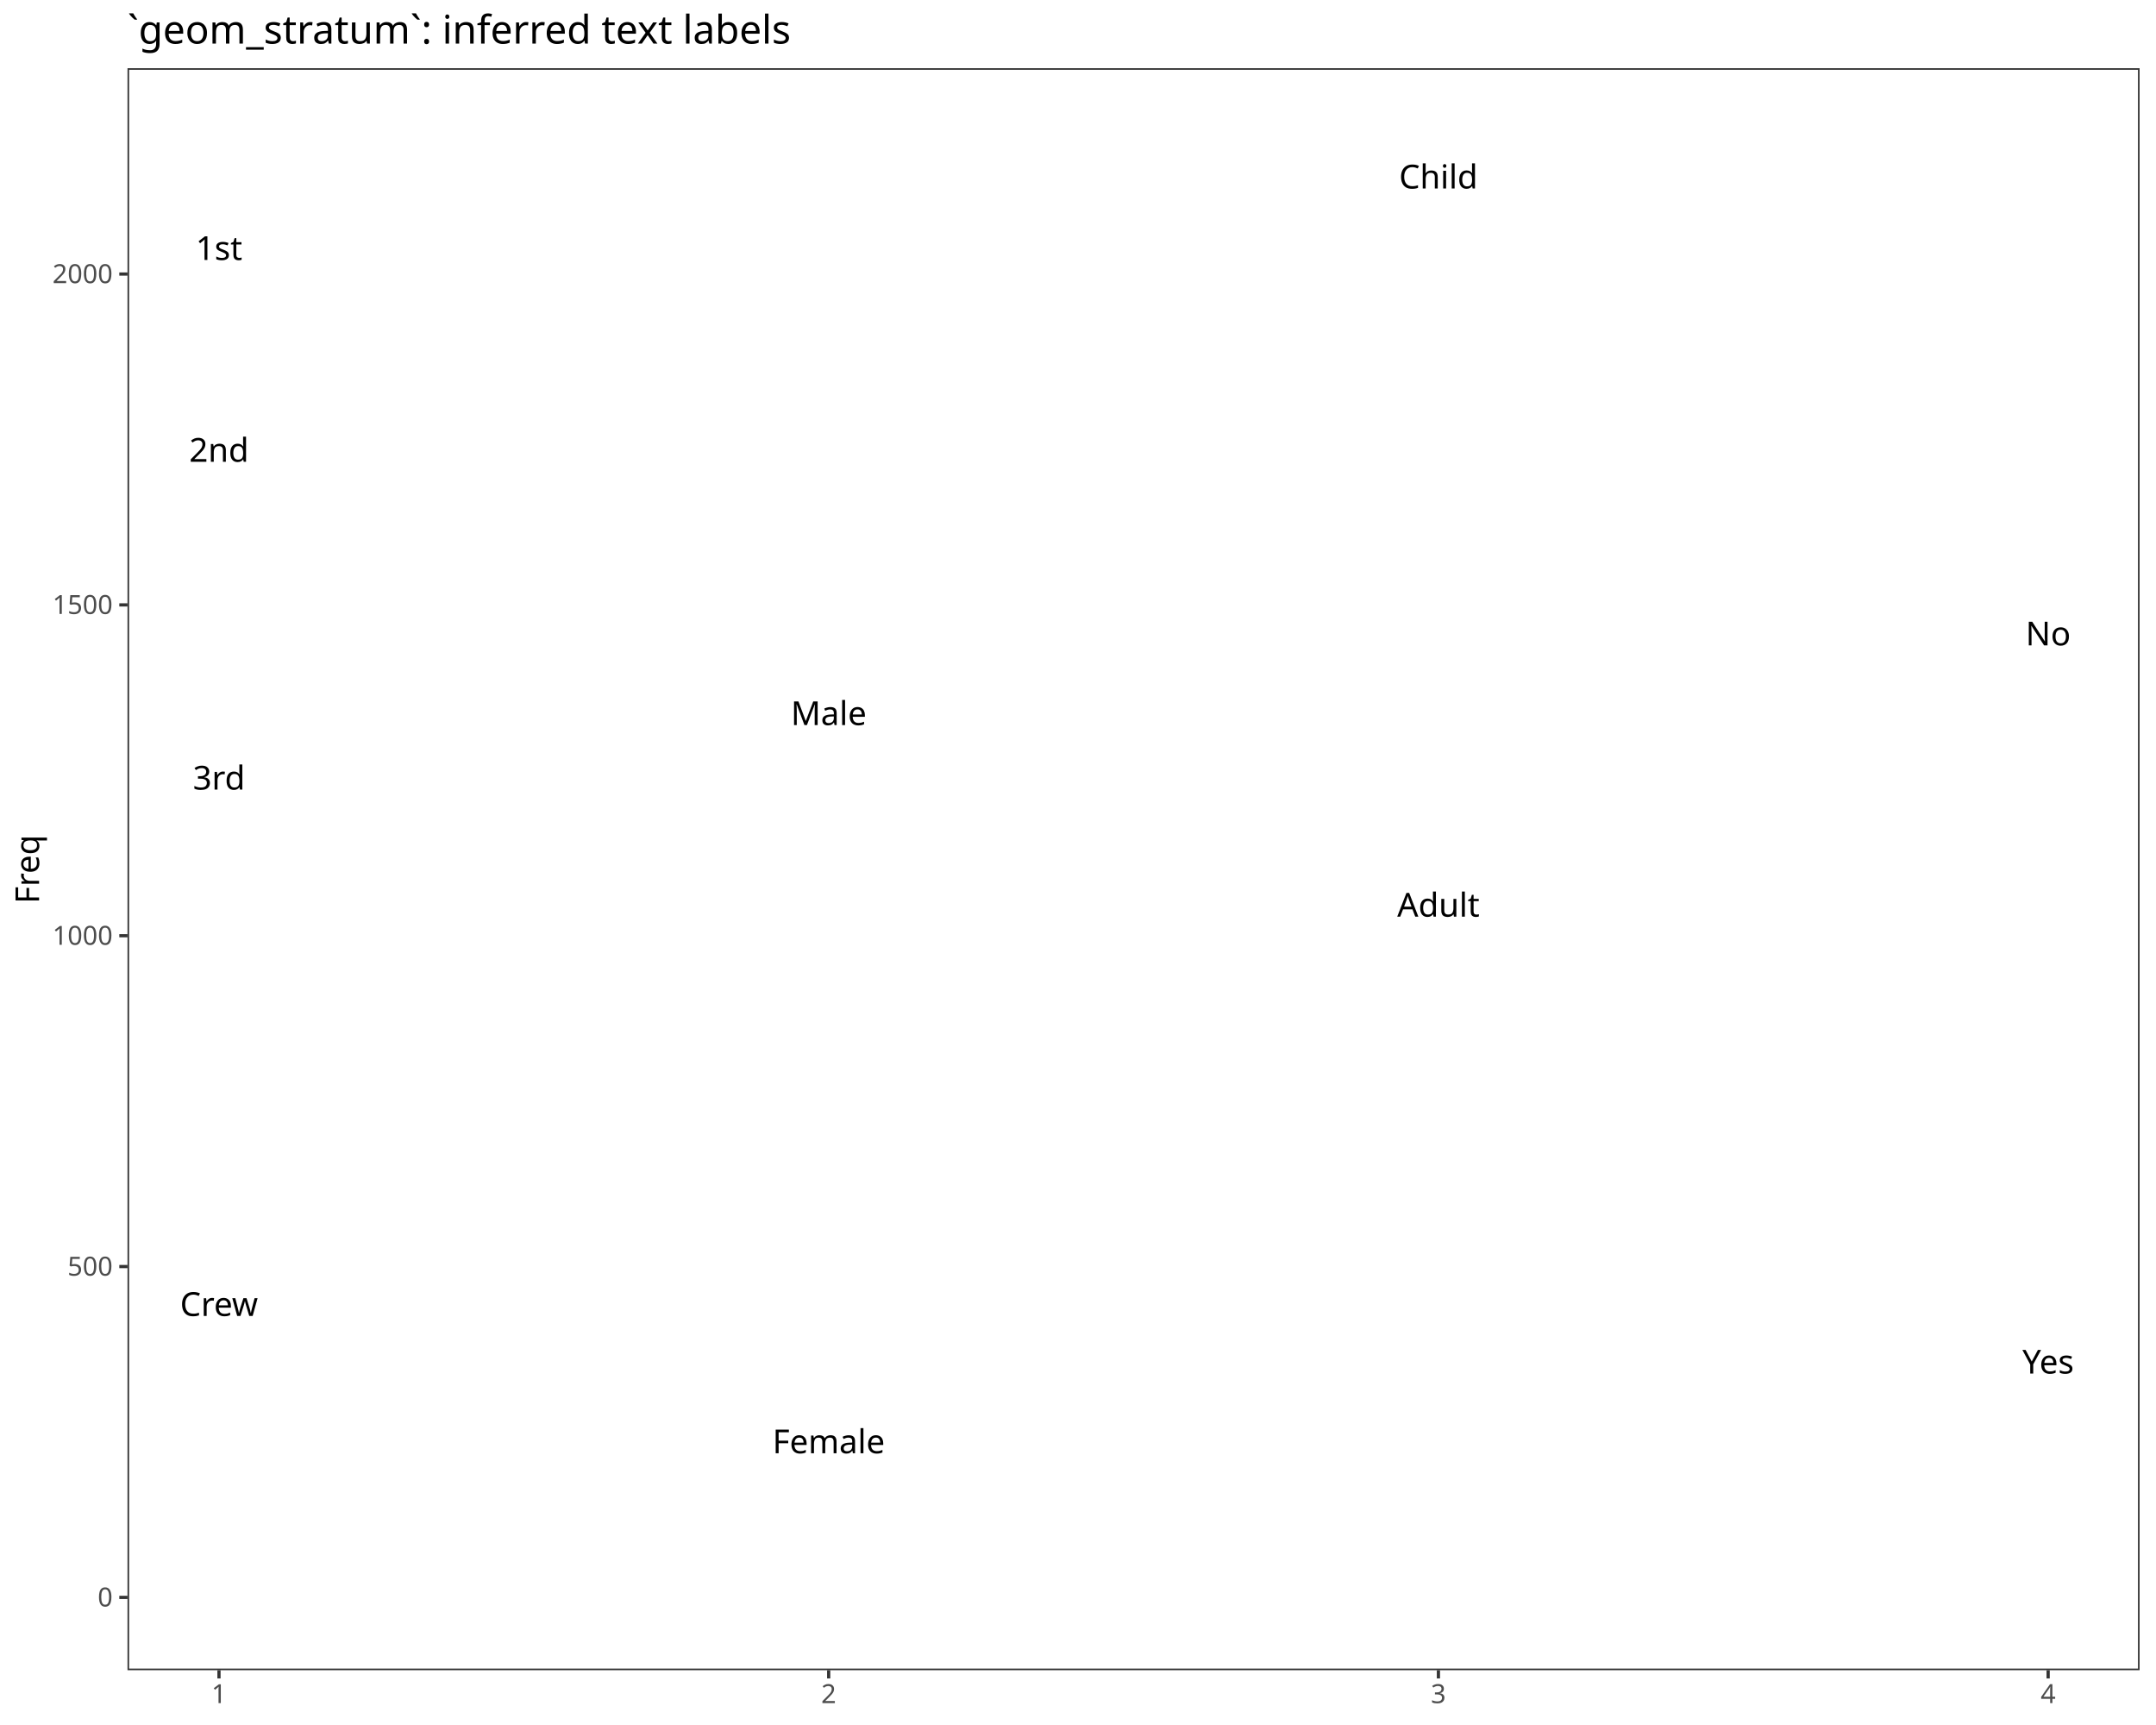
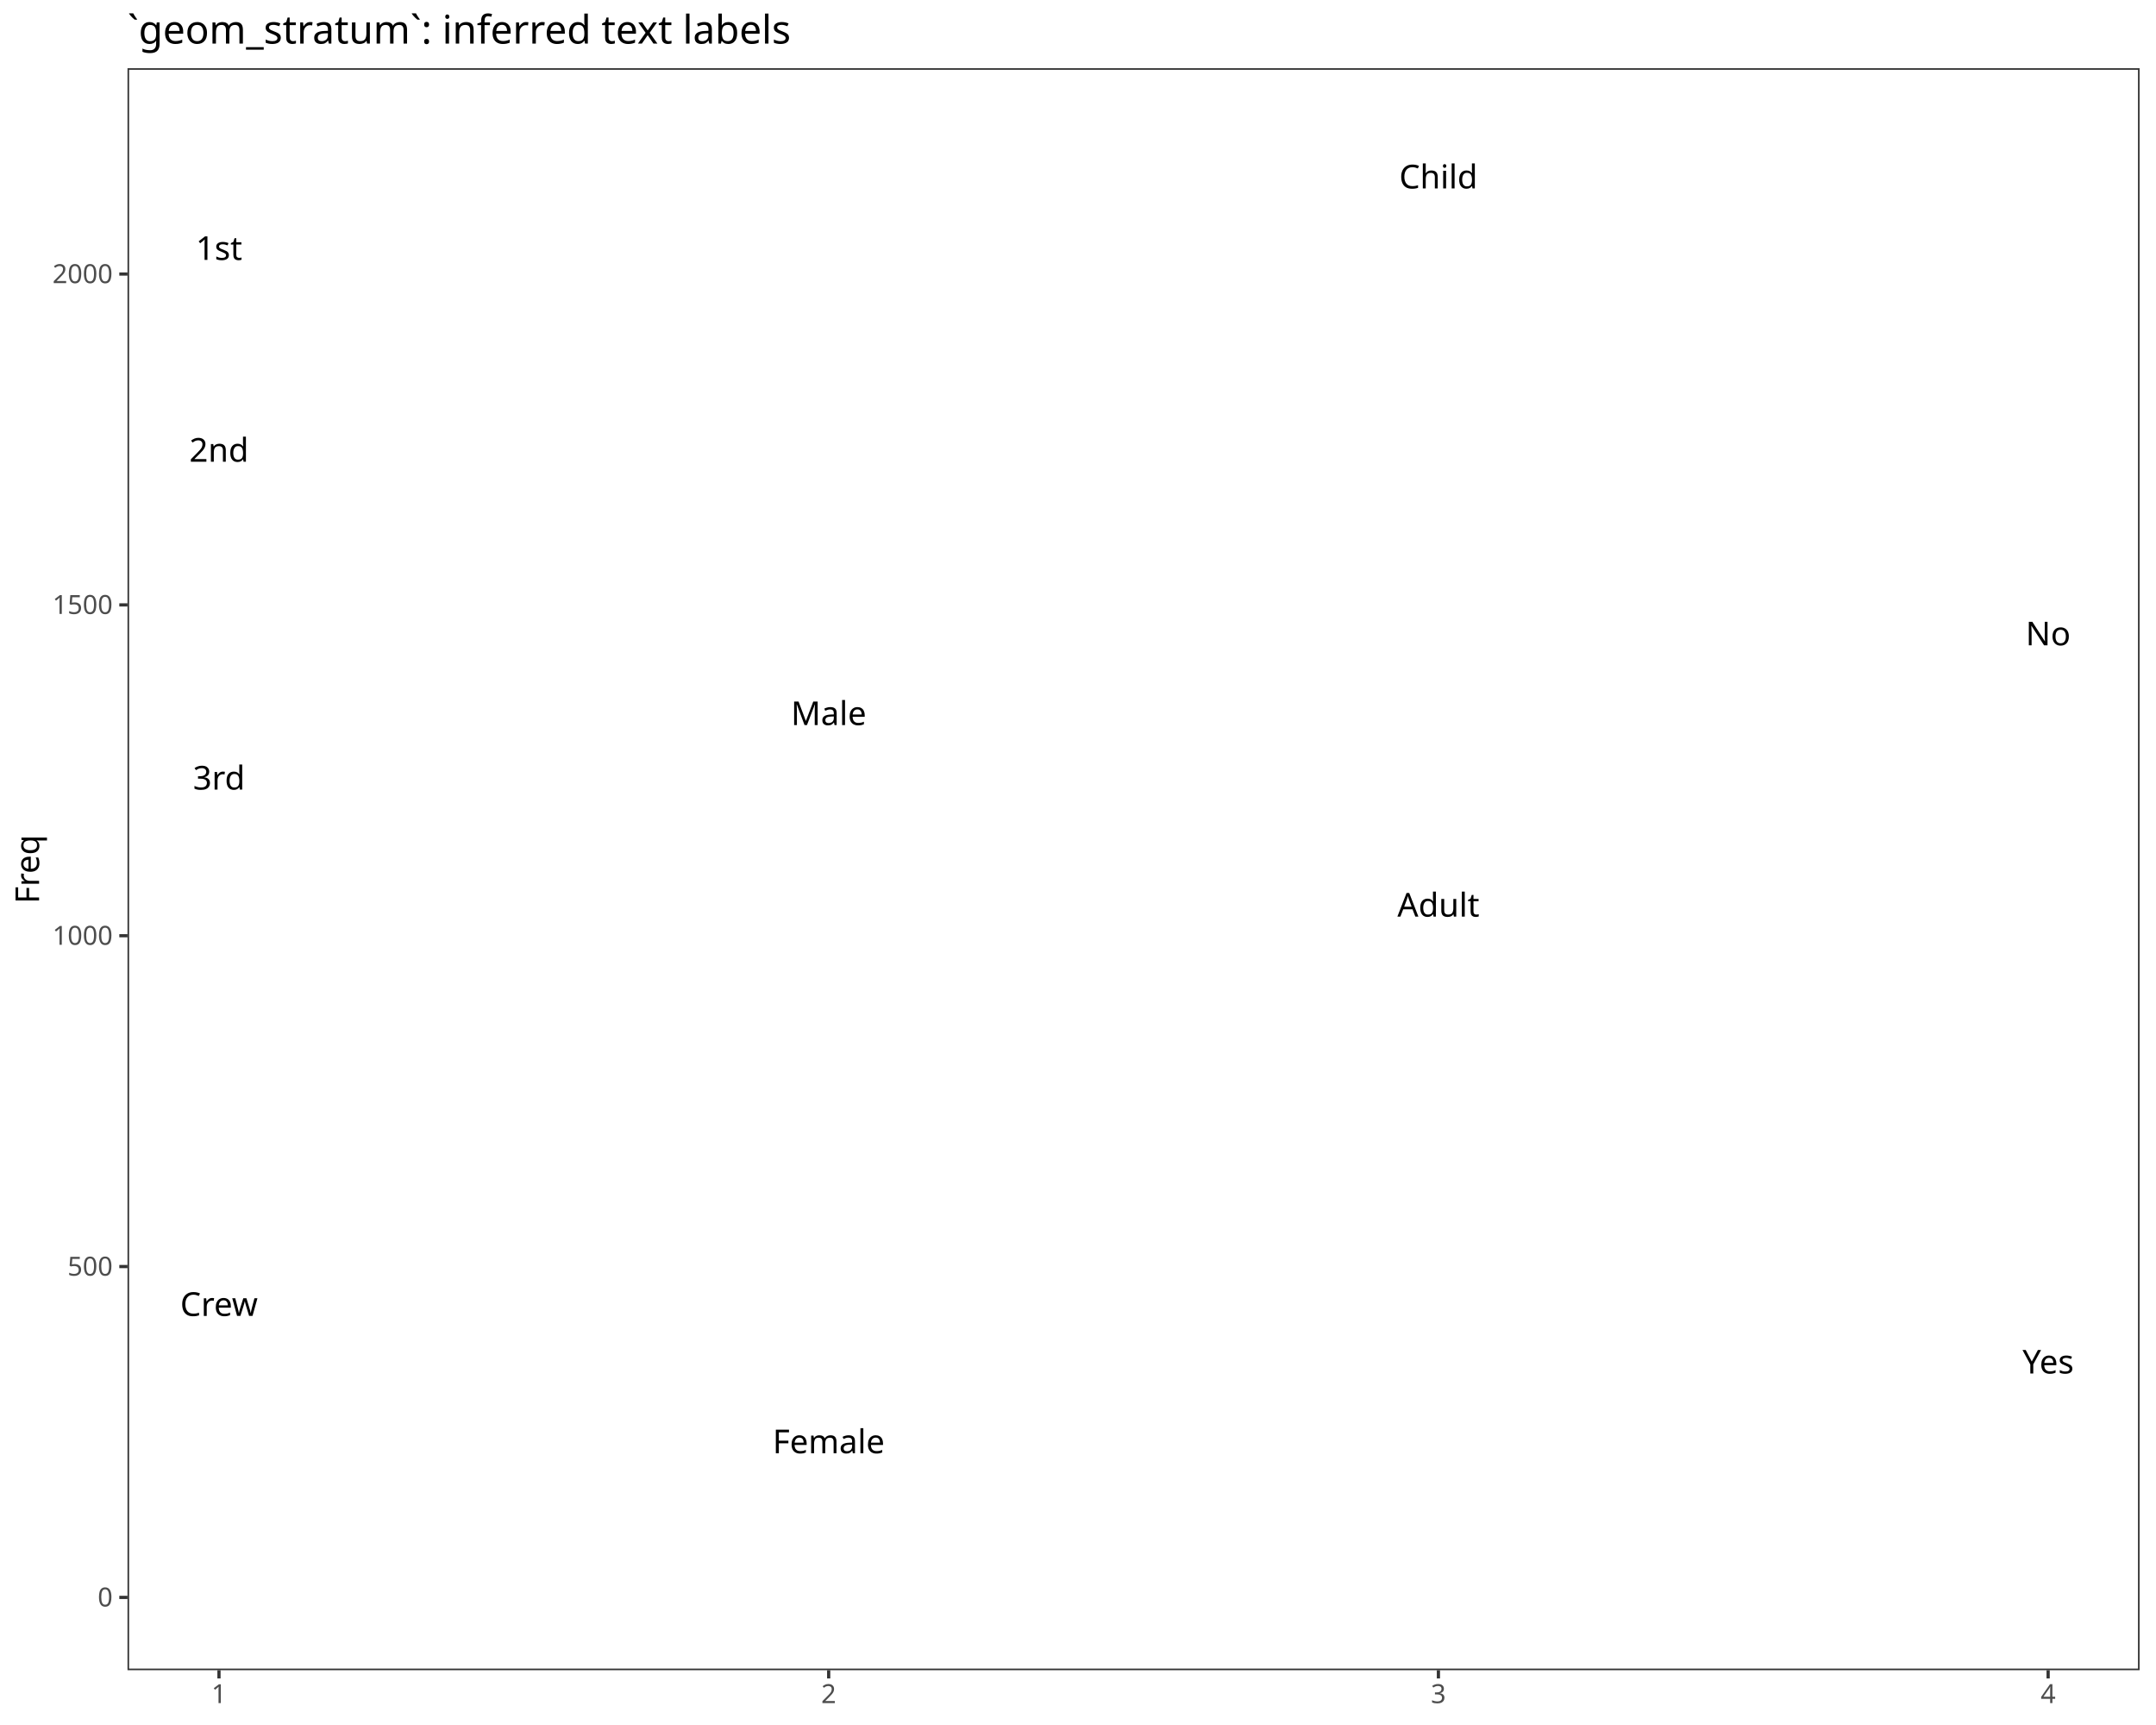
<svg xmlns="http://www.w3.org/2000/svg" class="svglite" data-engine-version="2.0" width="720.00pt" height="576.00pt" viewBox="0 0 720.00 576.00">
  <defs>
    <style type="text/css">
    .svglite line, .svglite polyline, .svglite polygon, .svglite path, .svglite rect, .svglite circle {
      fill: none;
      stroke: #000000;
      stroke-linecap: round;
      stroke-linejoin: round;
      stroke-miterlimit: 10.00;
    }
  </style>
  </defs>
  <rect width="100%" height="100%" style="stroke: none; fill: #FFFFFF;" />
  <defs>
    <clipPath id="cpMC4wMHw3MjAuMDB8MC4wMHw1NzYuMDA=">
      <rect x="0.00" y="0.00" width="720.00" height="576.00" />
    </clipPath>
  </defs>
  <g clip-path="url(#cpMC4wMHw3MjAuMDB8MC4wMHw1NzYuMDA=)">
    <rect x="0.00" y="0.00" width="720.00" height="576.00" style="stroke-width: 1.07; stroke: #FFFFFF; fill: #FFFFFF;" />
  </g>
  <defs>
    <clipPath id="cpNDIuNTh8NzE0LjUyfDIyLjc4fDU1Ny43MQ==">
      <rect x="42.58" y="22.78" width="671.94" height="534.92" />
    </clipPath>
  </defs>
  <g clip-path="url(#cpNDIuNTh8NzE0LjUyfDIyLjc4fDU1Ny43MQ==)">
    <rect x="42.58" y="22.78" width="671.94" height="534.92" style="stroke-width: 1.07; stroke: none; fill: #FFFFFF;" />
-     <text x="73.13" y="439.42" text-anchor="middle" style="font-size: 11.04px; font-family: sans;" textLength="25.77px" lengthAdjust="spacingAndGlyphs">Crew</text>
-     <text x="73.13" y="263.66" text-anchor="middle" style="font-size: 11.04px; font-family: sans;" textLength="15.96px" lengthAdjust="spacingAndGlyphs">3rd</text>
-     <text x="73.13" y="154.19" text-anchor="middle" style="font-size: 11.04px; font-family: sans;" textLength="18.42px" lengthAdjust="spacingAndGlyphs">2nd</text>
-     <text x="73.13" y="86.80" text-anchor="middle" style="font-size: 11.04px; font-family: sans;" textLength="14.73px" lengthAdjust="spacingAndGlyphs">1st</text>
-     <text x="276.74" y="485.27" text-anchor="middle" style="font-size: 11.04px; font-family: sans;" textLength="36.82px" lengthAdjust="spacingAndGlyphs">Female</text>
-     <text x="276.74" y="242.12" text-anchor="middle" style="font-size: 11.04px; font-family: sans;" textLength="23.93px" lengthAdjust="spacingAndGlyphs">Male</text>
-     <text x="480.36" y="306.08" text-anchor="middle" style="font-size: 11.04px; font-family: sans;" textLength="25.16px" lengthAdjust="spacingAndGlyphs">Adult</text>
-     <text x="480.36" y="62.94" text-anchor="middle" style="font-size: 11.04px; font-family: sans;" textLength="25.16px" lengthAdjust="spacingAndGlyphs">Child</text>
-     <text x="683.98" y="458.65" text-anchor="middle" style="font-size: 11.04px; font-family: sans;" textLength="19.03px" lengthAdjust="spacingAndGlyphs">Yes</text>
-     <text x="683.98" y="215.50" text-anchor="middle" style="font-size: 11.04px; font-family: sans;" textLength="14.12px" lengthAdjust="spacingAndGlyphs">No</text>
+     <text x="73.13" y="439.41" text-anchor="middle" style="font-size: 11.00px; font-family: sans;" textLength="25.67px" lengthAdjust="spacingAndGlyphs">Crew</text>
+     <text x="73.13" y="263.65" text-anchor="middle" style="font-size: 11.00px; font-family: sans;" textLength="15.90px" lengthAdjust="spacingAndGlyphs">3rd</text>
+     <text x="73.13" y="154.17" text-anchor="middle" style="font-size: 11.00px; font-family: sans;" textLength="18.35px" lengthAdjust="spacingAndGlyphs">2nd</text>
+     <text x="73.13" y="86.79" text-anchor="middle" style="font-size: 11.00px; font-family: sans;" textLength="14.68px" lengthAdjust="spacingAndGlyphs">1st</text>
+     <text x="276.74" y="485.26" text-anchor="middle" style="font-size: 11.00px; font-family: sans;" textLength="36.68px" lengthAdjust="spacingAndGlyphs">Female</text>
+     <text x="276.74" y="242.11" text-anchor="middle" style="font-size: 11.00px; font-family: sans;" textLength="23.85px" lengthAdjust="spacingAndGlyphs">Male</text>
+     <text x="480.36" y="306.07" text-anchor="middle" style="font-size: 11.00px; font-family: sans;" textLength="25.07px" lengthAdjust="spacingAndGlyphs">Adult</text>
+     <text x="480.36" y="62.92" text-anchor="middle" style="font-size: 11.00px; font-family: sans;" textLength="25.07px" lengthAdjust="spacingAndGlyphs">Child</text>
+     <text x="683.98" y="458.63" text-anchor="middle" style="font-size: 11.00px; font-family: sans;" textLength="18.96px" lengthAdjust="spacingAndGlyphs">Yes</text>
+     <text x="683.98" y="215.48" text-anchor="middle" style="font-size: 11.00px; font-family: sans;" textLength="14.06px" lengthAdjust="spacingAndGlyphs">No</text>
    <rect x="42.58" y="22.78" width="671.94" height="534.92" style="stroke-width: 1.07; stroke: #333333;" />
  </g>
  <g clip-path="url(#cpMC4wMHw3MjAuMDB8MC4wMHw1NzYuMDA=)">
    <text x="37.65" y="536.42" text-anchor="end" style="font-size: 8.80px; fill: #4D4D4D; font-family: sans;" textLength="4.89px" lengthAdjust="spacingAndGlyphs">0</text>
    <text x="37.65" y="425.95" text-anchor="end" style="font-size: 8.80px; fill: #4D4D4D; font-family: sans;" textLength="14.68px" lengthAdjust="spacingAndGlyphs">500</text>
    <text x="37.65" y="315.48" text-anchor="end" style="font-size: 8.80px; fill: #4D4D4D; font-family: sans;" textLength="19.58px" lengthAdjust="spacingAndGlyphs">1000</text>
    <text x="37.65" y="205.01" text-anchor="end" style="font-size: 8.80px; fill: #4D4D4D; font-family: sans;" textLength="19.58px" lengthAdjust="spacingAndGlyphs">1500</text>
    <text x="37.65" y="94.54" text-anchor="end" style="font-size: 8.80px; fill: #4D4D4D; font-family: sans;" textLength="19.58px" lengthAdjust="spacingAndGlyphs">2000</text>
    <polyline points="39.84,533.39 42.58,533.39 " style="stroke-width: 1.07; stroke: #333333; stroke-linecap: butt;" />
    <polyline points="39.84,422.92 42.58,422.92 " style="stroke-width: 1.07; stroke: #333333; stroke-linecap: butt;" />
    <polyline points="39.84,312.45 42.58,312.45 " style="stroke-width: 1.07; stroke: #333333; stroke-linecap: butt;" />
    <polyline points="39.84,201.98 42.58,201.98 " style="stroke-width: 1.07; stroke: #333333; stroke-linecap: butt;" />
    <polyline points="39.84,91.51 42.58,91.51 " style="stroke-width: 1.07; stroke: #333333; stroke-linecap: butt;" />
    <polyline points="73.13,560.45 73.13,557.71 " style="stroke-width: 1.07; stroke: #333333; stroke-linecap: butt;" />
    <polyline points="276.74,560.45 276.74,557.71 " style="stroke-width: 1.07; stroke: #333333; stroke-linecap: butt;" />
    <polyline points="480.36,560.45 480.36,557.71 " style="stroke-width: 1.07; stroke: #333333; stroke-linecap: butt;" />
    <polyline points="683.98,560.45 683.98,557.71 " style="stroke-width: 1.07; stroke: #333333; stroke-linecap: butt;" />
    <text x="73.13" y="568.69" text-anchor="middle" style="font-size: 8.80px; fill: #4D4D4D; font-family: sans;" textLength="4.89px" lengthAdjust="spacingAndGlyphs">1</text>
    <text x="276.74" y="568.69" text-anchor="middle" style="font-size: 8.80px; fill: #4D4D4D; font-family: sans;" textLength="4.89px" lengthAdjust="spacingAndGlyphs">2</text>
    <text x="480.36" y="568.69" text-anchor="middle" style="font-size: 8.80px; fill: #4D4D4D; font-family: sans;" textLength="4.89px" lengthAdjust="spacingAndGlyphs">3</text>
    <text x="683.98" y="568.69" text-anchor="middle" style="font-size: 8.80px; fill: #4D4D4D; font-family: sans;" textLength="4.89px" lengthAdjust="spacingAndGlyphs">4</text>
    <text transform="translate(13.05,290.24) rotate(-90)" text-anchor="middle" style="font-size: 11.00px; font-family: sans;" textLength="22.62px" lengthAdjust="spacingAndGlyphs">Freq</text>
    <text x="42.58" y="14.56" style="font-size: 13.20px; font-family: sans;" textLength="208.38px" lengthAdjust="spacingAndGlyphs">`geom_stratum`: inferred text labels</text>
  </g>
</svg>
